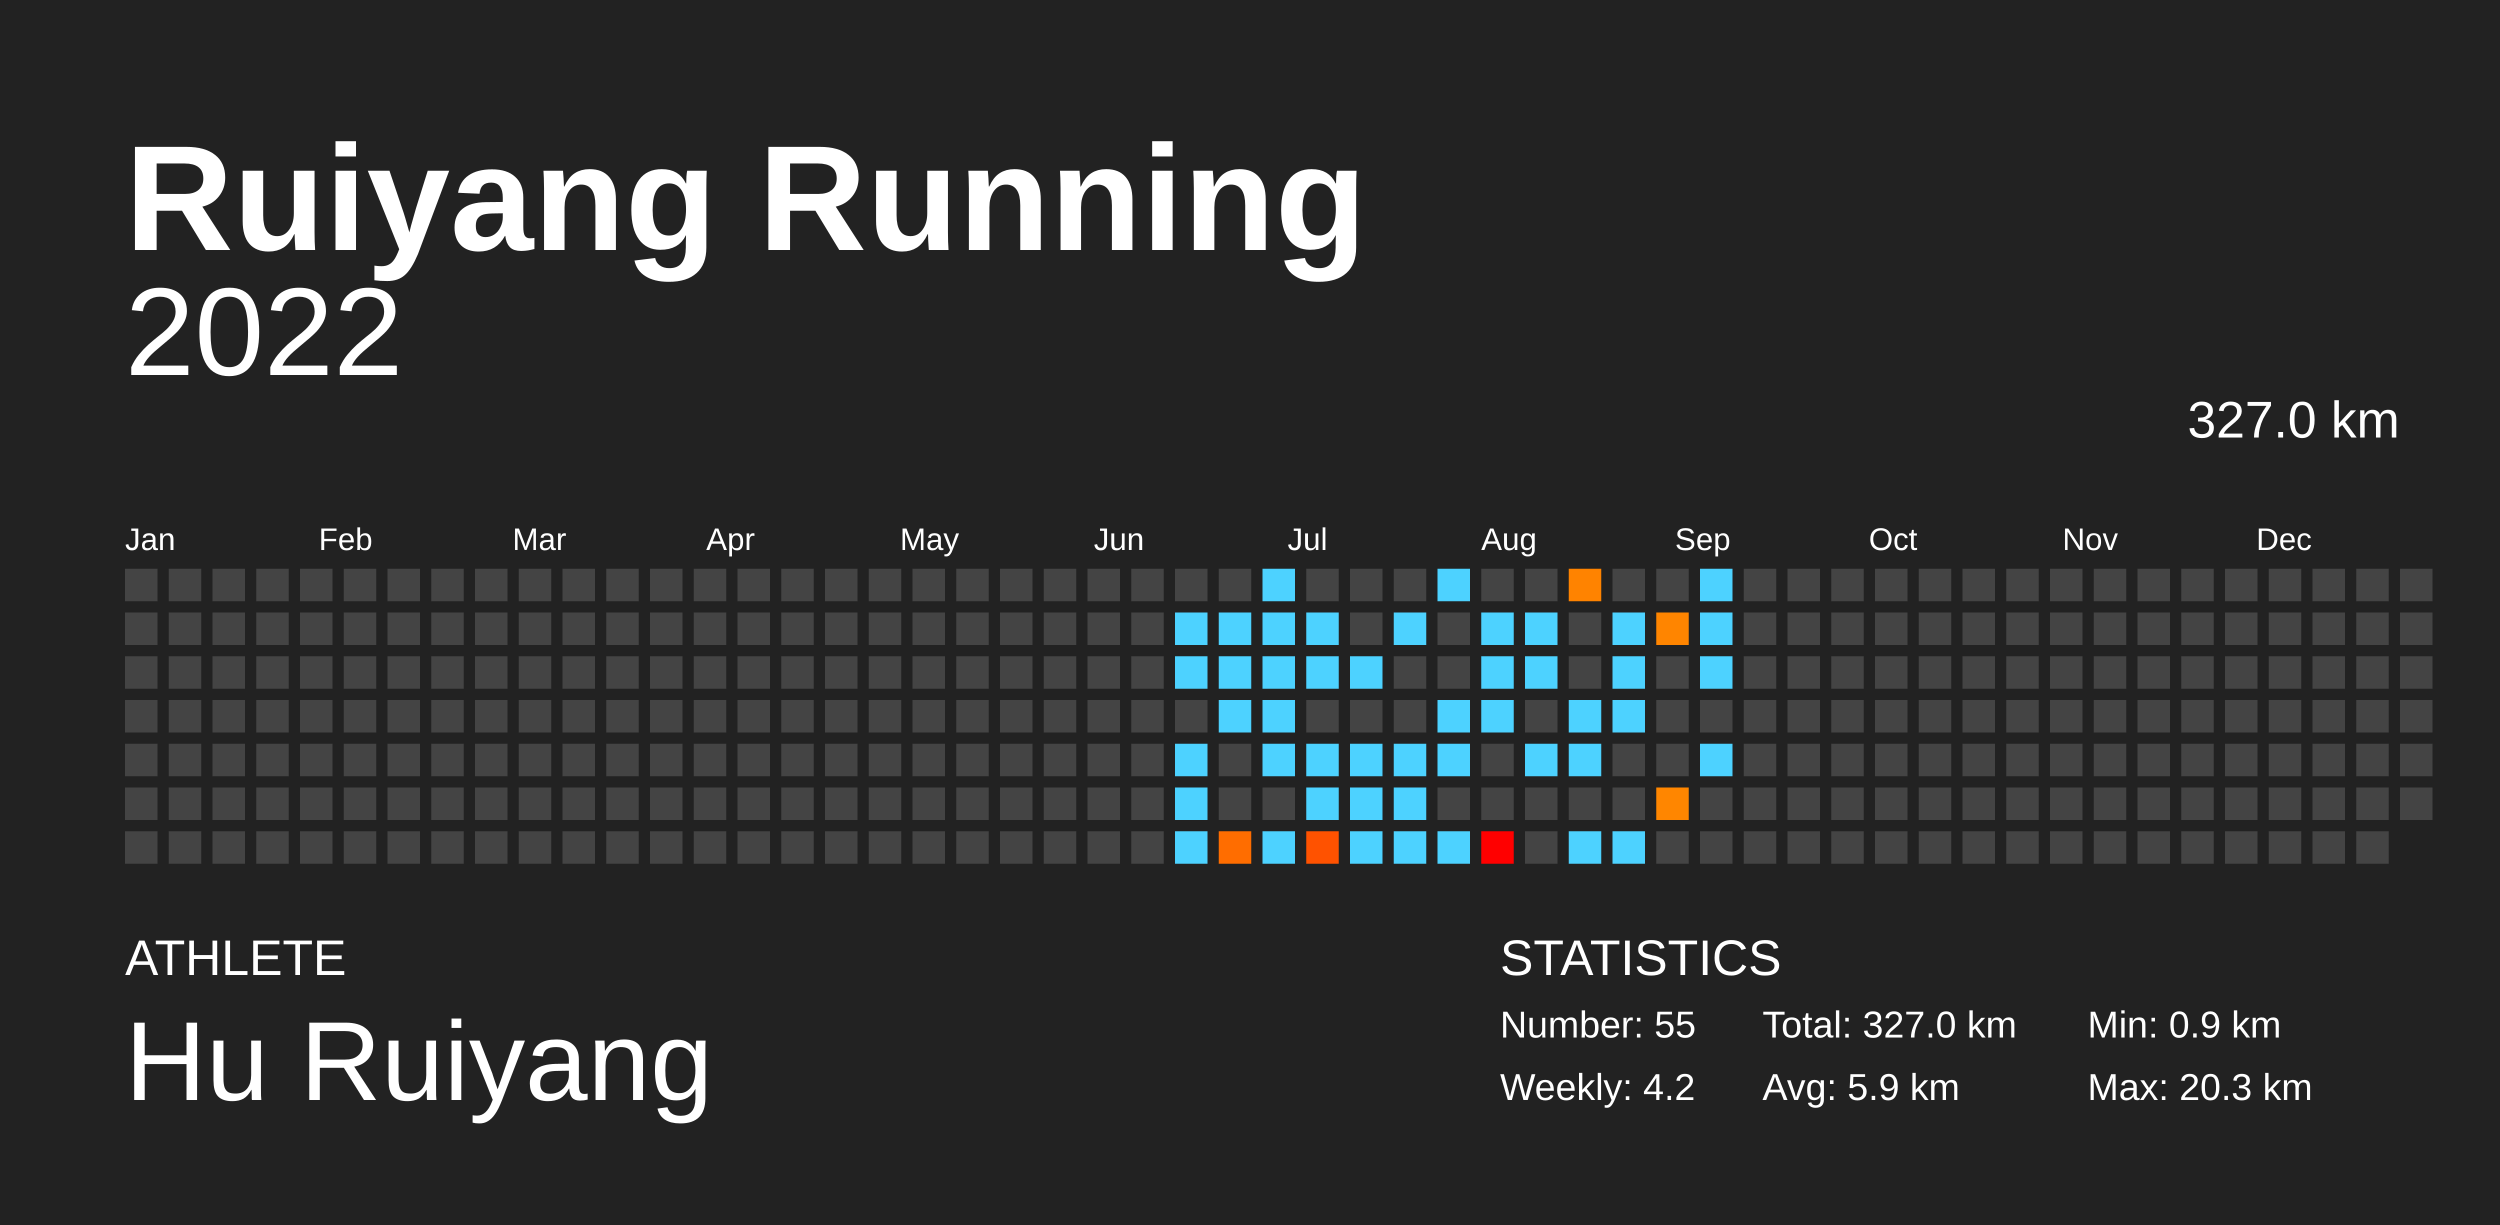
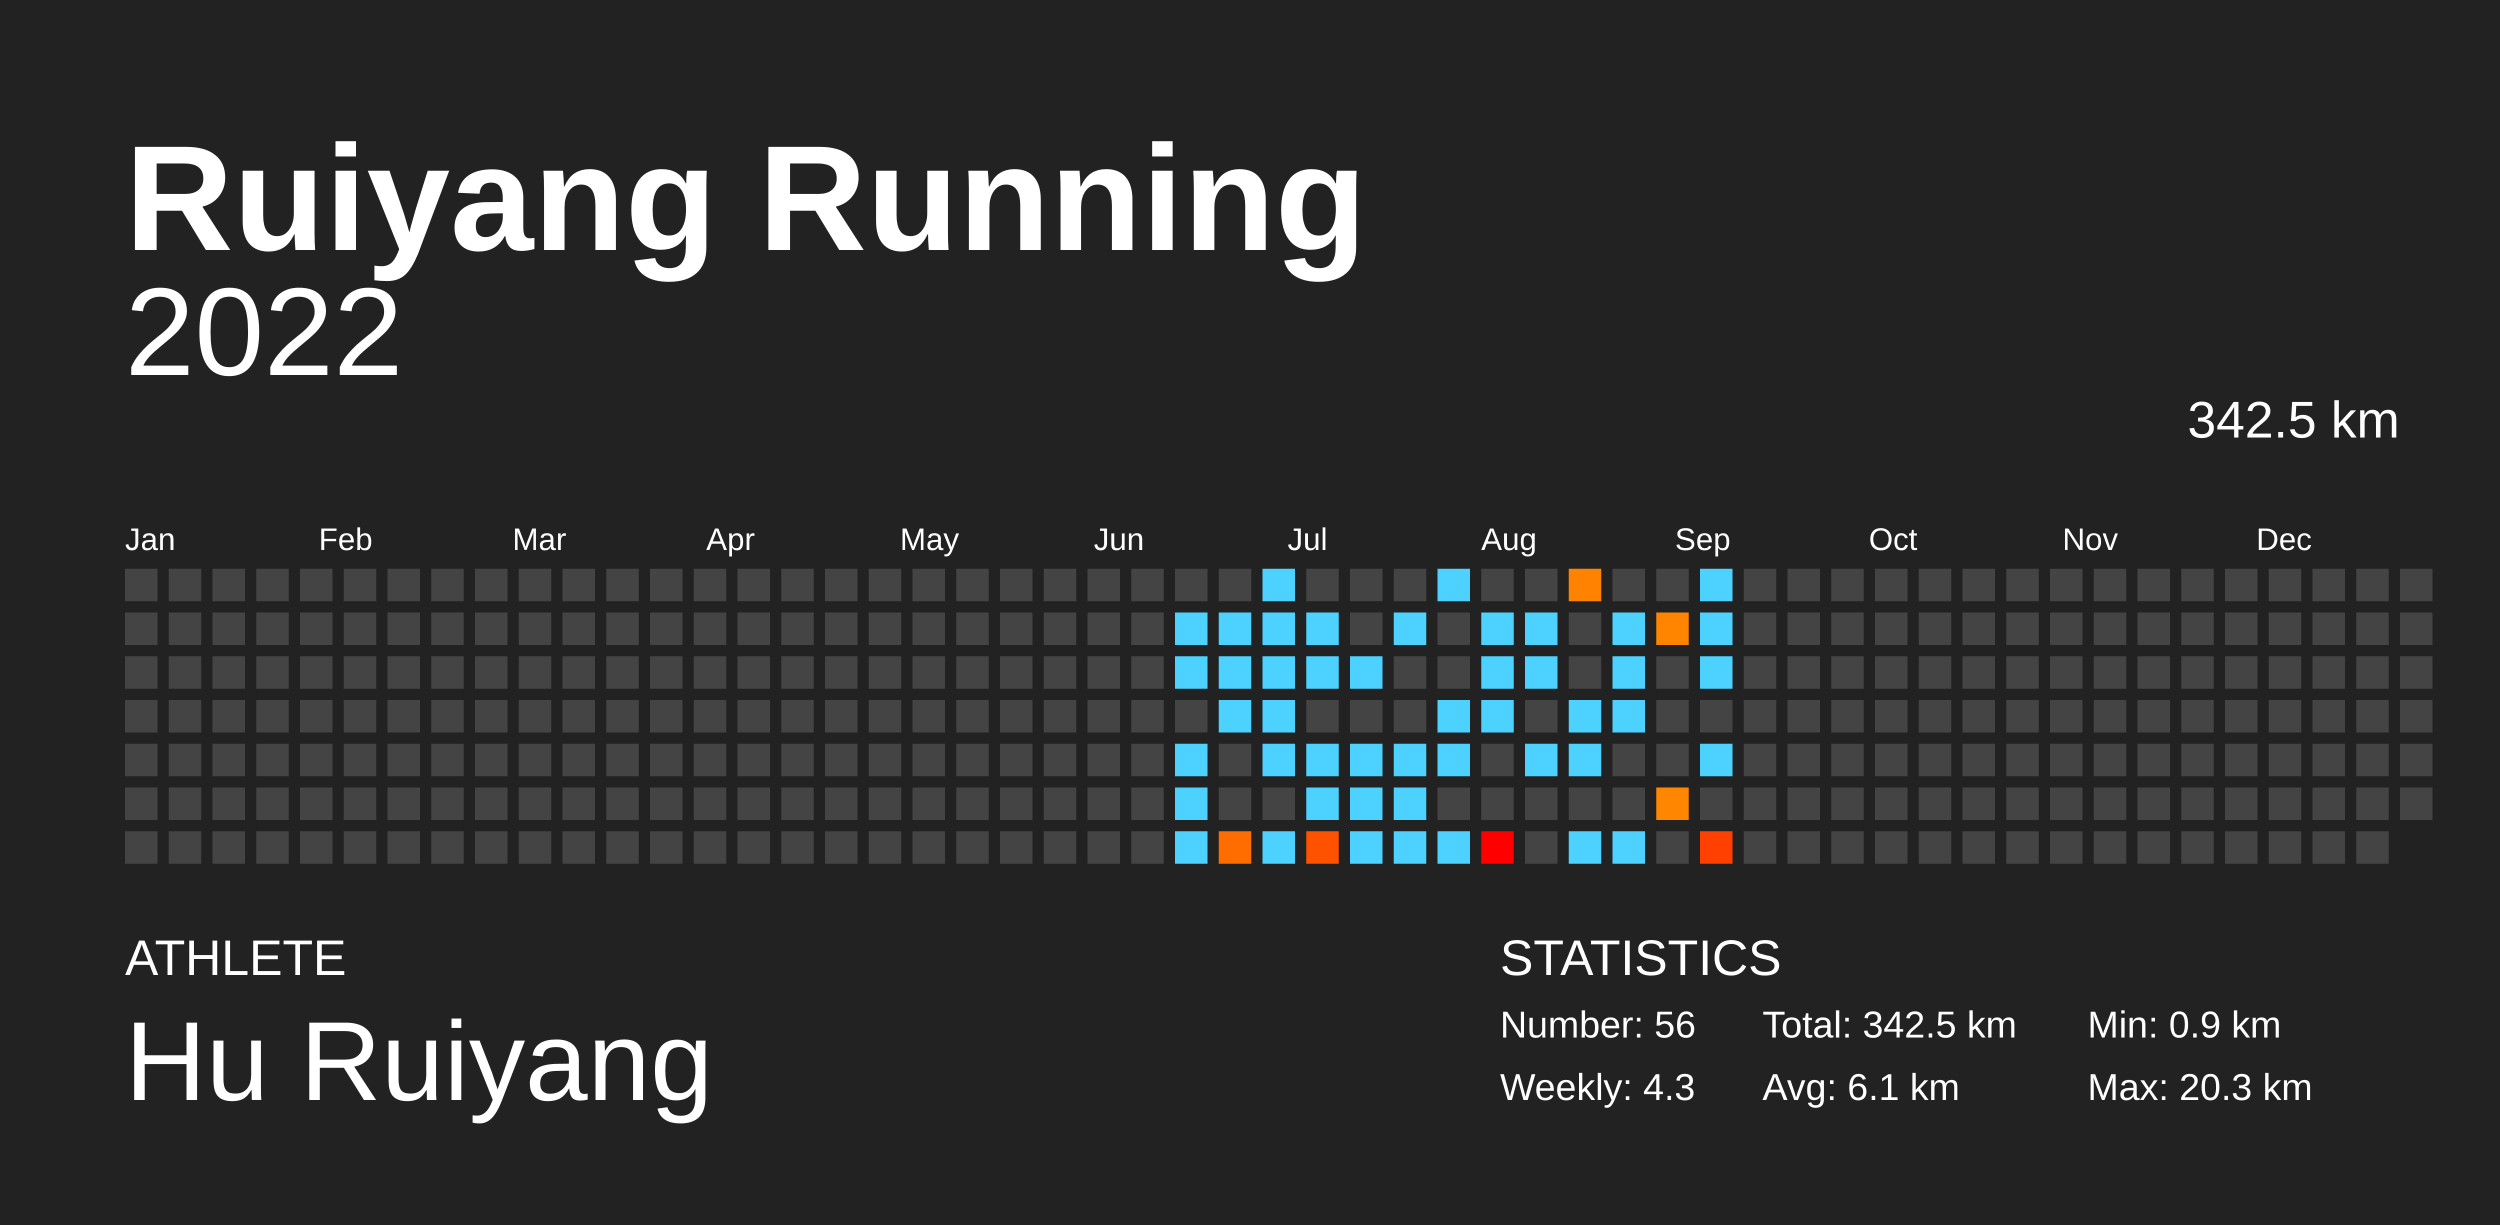
<svg xmlns="http://www.w3.org/2000/svg" baseProfile="full" height="98mm" version="1.1" viewBox="0,0,200,98" width="200mm">
  <defs />
  <rect fill="#222222" height="98" width="200" x="0" y="0" />
  <text fill="#FFFFFF" style="font-size:12px; font-family:Arial; font-weight:bold;" x="10" y="20">Ruiyang Running</text>
  <text fill="#FFFFFF" style="font-size:4px; font-family:Arial" x="10" y="78">ATHLETE</text>
  <text fill="#FFFFFF" style="font-size:9px; font-family:Arial" x="10" y="88">Hu Ruiyang</text>
  <text fill="#FFFFFF" style="font-size:4px; font-family:Arial" x="120" y="78">STATISTICS</text>
-   <text fill="#FFFFFF" style="font-size:3px; font-family:Arial" x="120" y="83">Number: 55</text>
-   <text fill="#FFFFFF" style="font-size:3px; font-family:Arial" x="120" y="88">Weekly: 4.2</text>
-   <text fill="#FFFFFF" style="font-size:3px; font-family:Arial" x="141" y="83">Total: 327.0 km</text>
-   <text fill="#FFFFFF" style="font-size:3px; font-family:Arial" x="141" y="88">Avg: 5.9 km</text>
+   <text fill="#FFFFFF" style="font-size:3px; font-family:Arial" x="120" y="83">Number: 56</text>
+   <text fill="#FFFFFF" style="font-size:3px; font-family:Arial" x="120" y="88">Weekly: 4.3</text>
+   <text fill="#FFFFFF" style="font-size:3px; font-family:Arial" x="141" y="83">Total: 342.5 km</text>
+   <text fill="#FFFFFF" style="font-size:3px; font-family:Arial" x="141" y="88">Avg: 6.1 km</text>
  <text fill="#FFFFFF" style="font-size:3px; font-family:Arial" x="167" y="83">Min: 0.9 km</text>
  <text fill="#FFFFFF" style="font-size:3px; font-family:Arial" x="167" y="88">Max: 20.3 km</text>
  <text alignment-baseline="hanging" fill="#FFFFFF" style="font-size:10.0px; font-family:Arial;" x="10" y="30">2022</text>
-   <text alignment-baseline="hanging" fill="#FFFFFF" style="font-size:4.125px; font-family:Arial;" x="175" y="35">327.0 km</text>
+   <text alignment-baseline="hanging" fill="#FFFFFF" style="font-size:4.125px; font-family:Arial;" x="175" y="35">342.5 km</text>
  <text fill="#FFFFFF" style="font-size:2.5px; font-family:Arial" x="10.0" y="44">Jan</text>
  <text fill="#FFFFFF" style="font-size:2.5px; font-family:Arial" x="25.5" y="44">Feb</text>
  <text fill="#FFFFFF" style="font-size:2.5px; font-family:Arial" x="41.0" y="44">Mar</text>
  <text fill="#FFFFFF" style="font-size:2.5px; font-family:Arial" x="56.5" y="44">Apr</text>
  <text fill="#FFFFFF" style="font-size:2.5px; font-family:Arial" x="72.0" y="44">May</text>
  <text fill="#FFFFFF" style="font-size:2.5px; font-family:Arial" x="87.5" y="44">Jun</text>
  <text fill="#FFFFFF" style="font-size:2.5px; font-family:Arial" x="103.0" y="44">Jul</text>
  <text fill="#FFFFFF" style="font-size:2.5px; font-family:Arial" x="118.5" y="44">Aug</text>
  <text fill="#FFFFFF" style="font-size:2.5px; font-family:Arial" x="134.0" y="44">Sep</text>
  <text fill="#FFFFFF" style="font-size:2.5px; font-family:Arial" x="149.5" y="44">Oct</text>
  <text fill="#FFFFFF" style="font-size:2.5px; font-family:Arial" x="165.0" y="44">Nov</text>
  <text fill="#FFFFFF" style="font-size:2.5px; font-family:Arial" x="180.5" y="44">Dec</text>
  <rect fill="#444444" height="2.6" width="2.6" x="10.0" y="45.5" />
  <rect fill="#444444" height="2.6" width="2.6" x="10.0" y="49.0" />
  <rect fill="#444444" height="2.6" width="2.6" x="10.0" y="52.5" />
  <rect fill="#444444" height="2.6" width="2.6" x="10.0" y="56.0" />
  <rect fill="#444444" height="2.6" width="2.6" x="10.0" y="59.5" />
  <rect fill="#444444" height="2.6" width="2.6" x="10.0" y="63.0" />
  <rect fill="#444444" height="2.6" width="2.6" x="10.0" y="66.5" />
  <rect fill="#444444" height="2.6" width="2.6" x="13.5" y="45.5" />
  <rect fill="#444444" height="2.6" width="2.6" x="13.5" y="49.0" />
  <rect fill="#444444" height="2.6" width="2.6" x="13.5" y="52.5" />
  <rect fill="#444444" height="2.6" width="2.6" x="13.5" y="56.0" />
  <rect fill="#444444" height="2.6" width="2.6" x="13.5" y="59.5" />
  <rect fill="#444444" height="2.6" width="2.6" x="13.5" y="63.0" />
  <rect fill="#444444" height="2.6" width="2.6" x="13.5" y="66.5" />
  <rect fill="#444444" height="2.6" width="2.6" x="17.0" y="45.5" />
  <rect fill="#444444" height="2.6" width="2.6" x="17.0" y="49.0" />
  <rect fill="#444444" height="2.6" width="2.6" x="17.0" y="52.5" />
  <rect fill="#444444" height="2.6" width="2.6" x="17.0" y="56.0" />
  <rect fill="#444444" height="2.6" width="2.6" x="17.0" y="59.5" />
  <rect fill="#444444" height="2.6" width="2.6" x="17.0" y="63.0" />
  <rect fill="#444444" height="2.6" width="2.6" x="17.0" y="66.5" />
  <rect fill="#444444" height="2.6" width="2.6" x="20.5" y="45.5" />
  <rect fill="#444444" height="2.6" width="2.6" x="20.5" y="49.0" />
  <rect fill="#444444" height="2.6" width="2.6" x="20.5" y="52.5" />
  <rect fill="#444444" height="2.6" width="2.6" x="20.5" y="56.0" />
  <rect fill="#444444" height="2.6" width="2.6" x="20.5" y="59.5" />
  <rect fill="#444444" height="2.6" width="2.6" x="20.5" y="63.0" />
  <rect fill="#444444" height="2.6" width="2.6" x="20.5" y="66.5" />
  <rect fill="#444444" height="2.6" width="2.6" x="24.0" y="45.5" />
  <rect fill="#444444" height="2.6" width="2.6" x="24.0" y="49.0" />
  <rect fill="#444444" height="2.6" width="2.6" x="24.0" y="52.5" />
  <rect fill="#444444" height="2.6" width="2.6" x="24.0" y="56.0" />
  <rect fill="#444444" height="2.6" width="2.6" x="24.0" y="59.5" />
  <rect fill="#444444" height="2.6" width="2.6" x="24.0" y="63.0" />
  <rect fill="#444444" height="2.6" width="2.6" x="24.0" y="66.5" />
  <rect fill="#444444" height="2.6" width="2.6" x="27.5" y="45.5" />
  <rect fill="#444444" height="2.6" width="2.6" x="27.5" y="49.0" />
  <rect fill="#444444" height="2.6" width="2.6" x="27.5" y="52.5" />
  <rect fill="#444444" height="2.6" width="2.6" x="27.5" y="56.0" />
  <rect fill="#444444" height="2.6" width="2.6" x="27.5" y="59.5" />
  <rect fill="#444444" height="2.6" width="2.6" x="27.5" y="63.0" />
  <rect fill="#444444" height="2.6" width="2.6" x="27.5" y="66.5" />
  <rect fill="#444444" height="2.6" width="2.6" x="31.0" y="45.5" />
  <rect fill="#444444" height="2.6" width="2.6" x="31.0" y="49.0" />
  <rect fill="#444444" height="2.6" width="2.6" x="31.0" y="52.5" />
  <rect fill="#444444" height="2.6" width="2.6" x="31.0" y="56.0" />
  <rect fill="#444444" height="2.6" width="2.6" x="31.0" y="59.5" />
  <rect fill="#444444" height="2.6" width="2.6" x="31.0" y="63.0" />
  <rect fill="#444444" height="2.6" width="2.6" x="31.0" y="66.5" />
  <rect fill="#444444" height="2.6" width="2.6" x="34.5" y="45.5" />
  <rect fill="#444444" height="2.6" width="2.6" x="34.5" y="49.0" />
  <rect fill="#444444" height="2.6" width="2.6" x="34.5" y="52.5" />
  <rect fill="#444444" height="2.6" width="2.6" x="34.5" y="56.0" />
  <rect fill="#444444" height="2.6" width="2.6" x="34.5" y="59.5" />
  <rect fill="#444444" height="2.6" width="2.6" x="34.5" y="63.0" />
  <rect fill="#444444" height="2.6" width="2.6" x="34.5" y="66.5" />
  <rect fill="#444444" height="2.6" width="2.6" x="38.0" y="45.5" />
  <rect fill="#444444" height="2.6" width="2.6" x="38.0" y="49.0" />
  <rect fill="#444444" height="2.6" width="2.6" x="38.0" y="52.5" />
  <rect fill="#444444" height="2.6" width="2.6" x="38.0" y="56.0" />
  <rect fill="#444444" height="2.6" width="2.6" x="38.0" y="59.5" />
  <rect fill="#444444" height="2.6" width="2.6" x="38.0" y="63.0" />
  <rect fill="#444444" height="2.6" width="2.6" x="38.0" y="66.5" />
  <rect fill="#444444" height="2.6" width="2.6" x="41.5" y="45.5" />
  <rect fill="#444444" height="2.6" width="2.6" x="41.5" y="49.0" />
  <rect fill="#444444" height="2.6" width="2.6" x="41.5" y="52.5" />
  <rect fill="#444444" height="2.6" width="2.6" x="41.5" y="56.0" />
  <rect fill="#444444" height="2.6" width="2.6" x="41.5" y="59.5" />
  <rect fill="#444444" height="2.6" width="2.6" x="41.5" y="63.0" />
  <rect fill="#444444" height="2.6" width="2.6" x="41.5" y="66.5" />
  <rect fill="#444444" height="2.6" width="2.6" x="45.0" y="45.5" />
  <rect fill="#444444" height="2.6" width="2.6" x="45.0" y="49.0" />
  <rect fill="#444444" height="2.6" width="2.6" x="45.0" y="52.5" />
  <rect fill="#444444" height="2.6" width="2.6" x="45.0" y="56.0" />
  <rect fill="#444444" height="2.6" width="2.6" x="45.0" y="59.5" />
  <rect fill="#444444" height="2.6" width="2.6" x="45.0" y="63.0" />
  <rect fill="#444444" height="2.6" width="2.6" x="45.0" y="66.5" />
  <rect fill="#444444" height="2.6" width="2.6" x="48.5" y="45.5" />
  <rect fill="#444444" height="2.6" width="2.6" x="48.5" y="49.0" />
  <rect fill="#444444" height="2.6" width="2.6" x="48.5" y="52.5" />
  <rect fill="#444444" height="2.6" width="2.6" x="48.5" y="56.0" />
  <rect fill="#444444" height="2.6" width="2.6" x="48.5" y="59.5" />
  <rect fill="#444444" height="2.6" width="2.6" x="48.5" y="63.0" />
  <rect fill="#444444" height="2.6" width="2.6" x="48.5" y="66.5" />
  <rect fill="#444444" height="2.6" width="2.6" x="52.0" y="45.5" />
  <rect fill="#444444" height="2.6" width="2.6" x="52.0" y="49.0" />
  <rect fill="#444444" height="2.6" width="2.6" x="52.0" y="52.5" />
  <rect fill="#444444" height="2.6" width="2.6" x="52.0" y="56.0" />
  <rect fill="#444444" height="2.6" width="2.6" x="52.0" y="59.5" />
  <rect fill="#444444" height="2.6" width="2.6" x="52.0" y="63.0" />
  <rect fill="#444444" height="2.6" width="2.6" x="52.0" y="66.5" />
  <rect fill="#444444" height="2.6" width="2.6" x="55.5" y="45.5" />
  <rect fill="#444444" height="2.6" width="2.6" x="55.5" y="49.0" />
  <rect fill="#444444" height="2.6" width="2.6" x="55.5" y="52.5" />
  <rect fill="#444444" height="2.6" width="2.6" x="55.5" y="56.0" />
  <rect fill="#444444" height="2.6" width="2.6" x="55.5" y="59.5" />
  <rect fill="#444444" height="2.6" width="2.6" x="55.5" y="63.0" />
  <rect fill="#444444" height="2.6" width="2.6" x="55.5" y="66.5" />
  <rect fill="#444444" height="2.6" width="2.6" x="59.0" y="45.5" />
  <rect fill="#444444" height="2.6" width="2.6" x="59.0" y="49.0" />
  <rect fill="#444444" height="2.6" width="2.6" x="59.0" y="52.5" />
  <rect fill="#444444" height="2.6" width="2.6" x="59.0" y="56.0" />
  <rect fill="#444444" height="2.6" width="2.6" x="59.0" y="59.5" />
  <rect fill="#444444" height="2.6" width="2.6" x="59.0" y="63.0" />
  <rect fill="#444444" height="2.6" width="2.6" x="59.0" y="66.5" />
  <rect fill="#444444" height="2.6" width="2.6" x="62.5" y="45.5" />
  <rect fill="#444444" height="2.6" width="2.6" x="62.5" y="49.0" />
  <rect fill="#444444" height="2.6" width="2.6" x="62.5" y="52.5" />
  <rect fill="#444444" height="2.6" width="2.6" x="62.5" y="56.0" />
  <rect fill="#444444" height="2.6" width="2.6" x="62.5" y="59.5" />
  <rect fill="#444444" height="2.6" width="2.6" x="62.5" y="63.0" />
  <rect fill="#444444" height="2.6" width="2.6" x="62.5" y="66.5" />
  <rect fill="#444444" height="2.6" width="2.6" x="66.0" y="45.5" />
  <rect fill="#444444" height="2.6" width="2.6" x="66.0" y="49.0" />
  <rect fill="#444444" height="2.6" width="2.6" x="66.0" y="52.5" />
  <rect fill="#444444" height="2.6" width="2.6" x="66.0" y="56.0" />
  <rect fill="#444444" height="2.6" width="2.6" x="66.0" y="59.5" />
  <rect fill="#444444" height="2.6" width="2.6" x="66.0" y="63.0" />
  <rect fill="#444444" height="2.6" width="2.6" x="66.0" y="66.5" />
  <rect fill="#444444" height="2.6" width="2.6" x="69.5" y="45.5" />
  <rect fill="#444444" height="2.6" width="2.6" x="69.5" y="49.0" />
  <rect fill="#444444" height="2.6" width="2.6" x="69.5" y="52.5" />
  <rect fill="#444444" height="2.6" width="2.6" x="69.5" y="56.0" />
  <rect fill="#444444" height="2.6" width="2.6" x="69.5" y="59.5" />
  <rect fill="#444444" height="2.6" width="2.6" x="69.5" y="63.0" />
  <rect fill="#444444" height="2.6" width="2.6" x="69.5" y="66.5" />
  <rect fill="#444444" height="2.6" width="2.6" x="73.0" y="45.5" />
  <rect fill="#444444" height="2.6" width="2.6" x="73.0" y="49.0" />
  <rect fill="#444444" height="2.6" width="2.6" x="73.0" y="52.5" />
  <rect fill="#444444" height="2.6" width="2.6" x="73.0" y="56.0" />
  <rect fill="#444444" height="2.6" width="2.6" x="73.0" y="59.5" />
  <rect fill="#444444" height="2.6" width="2.6" x="73.0" y="63.0" />
  <rect fill="#444444" height="2.6" width="2.6" x="73.0" y="66.5" />
  <rect fill="#444444" height="2.6" width="2.6" x="76.5" y="45.5" />
  <rect fill="#444444" height="2.6" width="2.6" x="76.5" y="49.0" />
  <rect fill="#444444" height="2.6" width="2.6" x="76.5" y="52.5" />
  <rect fill="#444444" height="2.6" width="2.6" x="76.5" y="56.0" />
  <rect fill="#444444" height="2.6" width="2.6" x="76.5" y="59.5" />
  <rect fill="#444444" height="2.6" width="2.6" x="76.5" y="63.0" />
  <rect fill="#444444" height="2.6" width="2.6" x="76.5" y="66.5" />
  <rect fill="#444444" height="2.6" width="2.6" x="80.0" y="45.5" />
  <rect fill="#444444" height="2.6" width="2.6" x="80.0" y="49.0" />
  <rect fill="#444444" height="2.6" width="2.6" x="80.0" y="52.5" />
  <rect fill="#444444" height="2.6" width="2.6" x="80.0" y="56.0" />
  <rect fill="#444444" height="2.6" width="2.6" x="80.0" y="59.5" />
  <rect fill="#444444" height="2.6" width="2.6" x="80.0" y="63.0" />
  <rect fill="#444444" height="2.6" width="2.6" x="80.0" y="66.5" />
  <rect fill="#444444" height="2.6" width="2.6" x="83.5" y="45.5" />
  <rect fill="#444444" height="2.6" width="2.6" x="83.5" y="49.0" />
  <rect fill="#444444" height="2.6" width="2.6" x="83.5" y="52.5" />
  <rect fill="#444444" height="2.6" width="2.6" x="83.5" y="56.0" />
  <rect fill="#444444" height="2.6" width="2.6" x="83.5" y="59.5" />
  <rect fill="#444444" height="2.6" width="2.6" x="83.5" y="63.0" />
  <rect fill="#444444" height="2.6" width="2.6" x="83.5" y="66.5" />
  <rect fill="#444444" height="2.6" width="2.6" x="87.0" y="45.5" />
  <rect fill="#444444" height="2.6" width="2.6" x="87.0" y="49.0" />
  <rect fill="#444444" height="2.6" width="2.6" x="87.0" y="52.5" />
  <rect fill="#444444" height="2.6" width="2.6" x="87.0" y="56.0" />
  <rect fill="#444444" height="2.6" width="2.6" x="87.0" y="59.5" />
  <rect fill="#444444" height="2.6" width="2.6" x="87.0" y="63.0" />
  <rect fill="#444444" height="2.6" width="2.6" x="87.0" y="66.5" />
  <rect fill="#444444" height="2.6" width="2.6" x="90.5" y="45.5" />
  <rect fill="#444444" height="2.6" width="2.6" x="90.5" y="49.0" />
  <rect fill="#444444" height="2.6" width="2.6" x="90.5" y="52.5" />
  <rect fill="#444444" height="2.6" width="2.6" x="90.5" y="56.0" />
  <rect fill="#444444" height="2.6" width="2.6" x="90.5" y="59.5" />
  <rect fill="#444444" height="2.6" width="2.6" x="90.5" y="63.0" />
  <rect fill="#444444" height="2.6" width="2.6" x="90.5" y="66.5" />
  <rect fill="#444444" height="2.6" width="2.6" x="94.0" y="45.5" />
  <rect fill="#4dd2ff" height="2.6" width="2.6" x="94.0" y="49.0" />
  <rect fill="#4dd2ff" height="2.6" width="2.6" x="94.0" y="52.5" />
  <rect fill="#444444" height="2.6" width="2.6" x="94.0" y="56.0" />
  <rect fill="#4dd2ff" height="2.6" width="2.6" x="94.0" y="59.5" />
  <rect fill="#4dd2ff" height="2.6" width="2.6" x="94.0" y="63.0" />
  <rect fill="#4dd2ff" height="2.6" width="2.6" x="94.0" y="66.5" />
  <rect fill="#444444" height="2.6" width="2.6" x="97.5" y="45.5" />
  <rect fill="#4dd2ff" height="2.6" width="2.6" x="97.5" y="49.0" />
  <rect fill="#4dd2ff" height="2.6" width="2.6" x="97.5" y="52.5" />
  <rect fill="#4dd2ff" height="2.6" width="2.6" x="97.5" y="56.0" />
  <rect fill="#444444" height="2.6" width="2.6" x="97.5" y="59.5" />
  <rect fill="#444444" height="2.6" width="2.6" x="97.5" y="63.0" />
  <rect fill="#ff6d00" height="2.6" width="2.6" x="97.5" y="66.5" />
  <rect fill="#4dd2ff" height="2.6" width="2.6" x="101.0" y="45.5" />
  <rect fill="#4dd2ff" height="2.6" width="2.6" x="101.0" y="49.0" />
  <rect fill="#4dd2ff" height="2.6" width="2.6" x="101.0" y="52.5" />
  <rect fill="#4dd2ff" height="2.6" width="2.6" x="101.0" y="56.0" />
  <rect fill="#4dd2ff" height="2.6" width="2.6" x="101.0" y="59.5" />
  <rect fill="#444444" height="2.6" width="2.6" x="101.0" y="63.0" />
  <rect fill="#4dd2ff" height="2.6" width="2.6" x="101.0" y="66.5" />
  <rect fill="#444444" height="2.6" width="2.6" x="104.5" y="45.5" />
  <rect fill="#4dd2ff" height="2.6" width="2.6" x="104.5" y="49.0" />
  <rect fill="#4dd2ff" height="2.6" width="2.6" x="104.5" y="52.5" />
  <rect fill="#444444" height="2.6" width="2.6" x="104.5" y="56.0" />
  <rect fill="#4dd2ff" height="2.6" width="2.6" x="104.5" y="59.5" />
  <rect fill="#4dd2ff" height="2.6" width="2.6" x="104.5" y="63.0" />
  <rect fill="#ff5200" height="2.6" width="2.6" x="104.5" y="66.5" />
  <rect fill="#444444" height="2.6" width="2.6" x="108.0" y="45.5" />
  <rect fill="#444444" height="2.6" width="2.6" x="108.0" y="49.0" />
  <rect fill="#4dd2ff" height="2.6" width="2.6" x="108.0" y="52.5" />
  <rect fill="#444444" height="2.6" width="2.6" x="108.0" y="56.0" />
  <rect fill="#4dd2ff" height="2.6" width="2.6" x="108.0" y="59.5" />
  <rect fill="#4dd2ff" height="2.6" width="2.6" x="108.0" y="63.0" />
  <rect fill="#4dd2ff" height="2.6" width="2.6" x="108.0" y="66.5" />
  <rect fill="#444444" height="2.6" width="2.6" x="111.5" y="45.5" />
  <rect fill="#4dd2ff" height="2.6" width="2.6" x="111.5" y="49.0" />
  <rect fill="#444444" height="2.6" width="2.6" x="111.5" y="52.5" />
  <rect fill="#444444" height="2.6" width="2.6" x="111.5" y="56.0" />
  <rect fill="#4dd2ff" height="2.6" width="2.6" x="111.5" y="59.5" />
  <rect fill="#4dd2ff" height="2.6" width="2.6" x="111.5" y="63.0" />
  <rect fill="#4dd2ff" height="2.6" width="2.6" x="111.5" y="66.5" />
  <rect fill="#4dd2ff" height="2.6" width="2.6" x="115.0" y="45.5" />
  <rect fill="#444444" height="2.6" width="2.6" x="115.0" y="49.0" />
  <rect fill="#444444" height="2.6" width="2.6" x="115.0" y="52.5" />
  <rect fill="#4dd2ff" height="2.6" width="2.6" x="115.0" y="56.0" />
  <rect fill="#4dd2ff" height="2.6" width="2.6" x="115.0" y="59.5" />
  <rect fill="#444444" height="2.6" width="2.6" x="115.0" y="63.0" />
  <rect fill="#4dd2ff" height="2.6" width="2.6" x="115.0" y="66.5" />
  <rect fill="#444444" height="2.6" width="2.6" x="118.5" y="45.5" />
  <rect fill="#4dd2ff" height="2.6" width="2.6" x="118.5" y="49.0" />
  <rect fill="#4dd2ff" height="2.6" width="2.6" x="118.5" y="52.5" />
  <rect fill="#4dd2ff" height="2.6" width="2.6" x="118.5" y="56.0" />
  <rect fill="#444444" height="2.6" width="2.6" x="118.5" y="59.5" />
  <rect fill="#444444" height="2.6" width="2.6" x="118.5" y="63.0" />
  <rect fill="red" height="2.6" width="2.6" x="118.5" y="66.5" />
  <rect fill="#444444" height="2.6" width="2.6" x="122.0" y="45.5" />
  <rect fill="#4dd2ff" height="2.6" width="2.6" x="122.0" y="49.0" />
  <rect fill="#4dd2ff" height="2.6" width="2.6" x="122.0" y="52.5" />
  <rect fill="#444444" height="2.6" width="2.6" x="122.0" y="56.0" />
  <rect fill="#4dd2ff" height="2.6" width="2.6" x="122.0" y="59.5" />
  <rect fill="#444444" height="2.6" width="2.6" x="122.0" y="63.0" />
  <rect fill="#444444" height="2.6" width="2.6" x="122.0" y="66.5" />
  <rect fill="#ff8300" height="2.6" width="2.6" x="125.5" y="45.5" />
  <rect fill="#444444" height="2.6" width="2.6" x="125.5" y="49.0" />
  <rect fill="#444444" height="2.6" width="2.6" x="125.5" y="52.5" />
  <rect fill="#4dd2ff" height="2.6" width="2.6" x="125.5" y="56.0" />
  <rect fill="#4dd2ff" height="2.6" width="2.6" x="125.5" y="59.5" />
  <rect fill="#444444" height="2.6" width="2.6" x="125.5" y="63.0" />
  <rect fill="#4dd2ff" height="2.6" width="2.6" x="125.5" y="66.5" />
  <rect fill="#444444" height="2.6" width="2.6" x="129.0" y="45.5" />
  <rect fill="#4dd2ff" height="2.6" width="2.6" x="129.0" y="49.0" />
  <rect fill="#4dd2ff" height="2.6" width="2.6" x="129.0" y="52.5" />
  <rect fill="#4dd2ff" height="2.6" width="2.6" x="129.0" y="56.0" />
  <rect fill="#444444" height="2.6" width="2.6" x="129.0" y="59.5" />
  <rect fill="#444444" height="2.6" width="2.6" x="129.0" y="63.0" />
  <rect fill="#4dd2ff" height="2.6" width="2.6" x="129.0" y="66.5" />
  <rect fill="#444444" height="2.6" width="2.6" x="132.5" y="45.5" />
  <rect fill="#ff8500" height="2.6" width="2.6" x="132.5" y="49.0" />
  <rect fill="#444444" height="2.6" width="2.6" x="132.5" y="52.5" />
  <rect fill="#444444" height="2.6" width="2.6" x="132.5" y="56.0" />
  <rect fill="#444444" height="2.6" width="2.6" x="132.5" y="59.5" />
  <rect fill="#ff8600" height="2.6" width="2.6" x="132.5" y="63.0" />
  <rect fill="#444444" height="2.6" width="2.6" x="132.5" y="66.5" />
  <rect fill="#4dd2ff" height="2.6" width="2.6" x="136.0" y="45.5" />
  <rect fill="#4dd2ff" height="2.6" width="2.6" x="136.0" y="49.0" />
  <rect fill="#4dd2ff" height="2.6" width="2.6" x="136.0" y="52.5" />
  <rect fill="#444444" height="2.6" width="2.6" x="136.0" y="56.0" />
  <rect fill="#4dd2ff" height="2.6" width="2.6" x="136.0" y="59.5" />
  <rect fill="#444444" height="2.6" width="2.6" x="136.0" y="63.0" />
-   <rect fill="#444444" height="2.6" width="2.6" x="136.0" y="66.5" />
+   <rect fill="#ff4000" height="2.6" width="2.6" x="136.0" y="66.5" />
  <rect fill="#444444" height="2.6" width="2.6" x="139.5" y="45.5" />
  <rect fill="#444444" height="2.6" width="2.6" x="139.5" y="49.0" />
  <rect fill="#444444" height="2.6" width="2.6" x="139.5" y="52.5" />
  <rect fill="#444444" height="2.6" width="2.6" x="139.5" y="56.0" />
  <rect fill="#444444" height="2.6" width="2.6" x="139.5" y="59.5" />
  <rect fill="#444444" height="2.6" width="2.6" x="139.5" y="63.0" />
  <rect fill="#444444" height="2.6" width="2.6" x="139.5" y="66.5" />
  <rect fill="#444444" height="2.6" width="2.6" x="143.0" y="45.5" />
  <rect fill="#444444" height="2.6" width="2.6" x="143.0" y="49.0" />
  <rect fill="#444444" height="2.6" width="2.6" x="143.0" y="52.5" />
  <rect fill="#444444" height="2.6" width="2.6" x="143.0" y="56.0" />
  <rect fill="#444444" height="2.6" width="2.6" x="143.0" y="59.5" />
  <rect fill="#444444" height="2.6" width="2.6" x="143.0" y="63.0" />
  <rect fill="#444444" height="2.6" width="2.6" x="143.0" y="66.5" />
  <rect fill="#444444" height="2.6" width="2.6" x="146.5" y="45.5" />
  <rect fill="#444444" height="2.6" width="2.6" x="146.5" y="49.0" />
  <rect fill="#444444" height="2.6" width="2.6" x="146.5" y="52.5" />
  <rect fill="#444444" height="2.6" width="2.6" x="146.5" y="56.0" />
  <rect fill="#444444" height="2.6" width="2.6" x="146.5" y="59.5" />
  <rect fill="#444444" height="2.6" width="2.6" x="146.5" y="63.0" />
  <rect fill="#444444" height="2.6" width="2.6" x="146.5" y="66.5" />
  <rect fill="#444444" height="2.6" width="2.6" x="150.0" y="45.5" />
  <rect fill="#444444" height="2.6" width="2.6" x="150.0" y="49.0" />
  <rect fill="#444444" height="2.6" width="2.6" x="150.0" y="52.5" />
  <rect fill="#444444" height="2.6" width="2.6" x="150.0" y="56.0" />
  <rect fill="#444444" height="2.6" width="2.6" x="150.0" y="59.5" />
  <rect fill="#444444" height="2.6" width="2.6" x="150.0" y="63.0" />
  <rect fill="#444444" height="2.6" width="2.6" x="150.0" y="66.5" />
  <rect fill="#444444" height="2.6" width="2.6" x="153.5" y="45.5" />
  <rect fill="#444444" height="2.6" width="2.6" x="153.5" y="49.0" />
  <rect fill="#444444" height="2.6" width="2.6" x="153.5" y="52.5" />
  <rect fill="#444444" height="2.6" width="2.6" x="153.5" y="56.0" />
  <rect fill="#444444" height="2.6" width="2.6" x="153.5" y="59.5" />
  <rect fill="#444444" height="2.6" width="2.6" x="153.5" y="63.0" />
  <rect fill="#444444" height="2.6" width="2.6" x="153.5" y="66.5" />
  <rect fill="#444444" height="2.6" width="2.6" x="157.0" y="45.5" />
  <rect fill="#444444" height="2.6" width="2.6" x="157.0" y="49.0" />
  <rect fill="#444444" height="2.6" width="2.6" x="157.0" y="52.5" />
  <rect fill="#444444" height="2.6" width="2.6" x="157.0" y="56.0" />
  <rect fill="#444444" height="2.6" width="2.6" x="157.0" y="59.5" />
  <rect fill="#444444" height="2.6" width="2.6" x="157.0" y="63.0" />
  <rect fill="#444444" height="2.6" width="2.6" x="157.0" y="66.5" />
  <rect fill="#444444" height="2.6" width="2.6" x="160.5" y="45.5" />
  <rect fill="#444444" height="2.6" width="2.6" x="160.5" y="49.0" />
  <rect fill="#444444" height="2.6" width="2.6" x="160.5" y="52.5" />
  <rect fill="#444444" height="2.6" width="2.6" x="160.5" y="56.0" />
  <rect fill="#444444" height="2.6" width="2.6" x="160.5" y="59.5" />
  <rect fill="#444444" height="2.6" width="2.6" x="160.5" y="63.0" />
  <rect fill="#444444" height="2.6" width="2.6" x="160.5" y="66.5" />
  <rect fill="#444444" height="2.6" width="2.6" x="164.0" y="45.5" />
  <rect fill="#444444" height="2.6" width="2.6" x="164.0" y="49.0" />
  <rect fill="#444444" height="2.6" width="2.6" x="164.0" y="52.5" />
  <rect fill="#444444" height="2.6" width="2.6" x="164.0" y="56.0" />
  <rect fill="#444444" height="2.6" width="2.6" x="164.0" y="59.5" />
  <rect fill="#444444" height="2.6" width="2.6" x="164.0" y="63.0" />
  <rect fill="#444444" height="2.6" width="2.6" x="164.0" y="66.5" />
  <rect fill="#444444" height="2.6" width="2.6" x="167.5" y="45.5" />
  <rect fill="#444444" height="2.6" width="2.6" x="167.5" y="49.0" />
  <rect fill="#444444" height="2.6" width="2.6" x="167.5" y="52.5" />
  <rect fill="#444444" height="2.6" width="2.6" x="167.5" y="56.0" />
  <rect fill="#444444" height="2.6" width="2.6" x="167.5" y="59.5" />
  <rect fill="#444444" height="2.6" width="2.6" x="167.5" y="63.0" />
  <rect fill="#444444" height="2.6" width="2.6" x="167.5" y="66.5" />
  <rect fill="#444444" height="2.6" width="2.6" x="171.0" y="45.5" />
  <rect fill="#444444" height="2.6" width="2.6" x="171.0" y="49.0" />
  <rect fill="#444444" height="2.6" width="2.6" x="171.0" y="52.5" />
  <rect fill="#444444" height="2.6" width="2.6" x="171.0" y="56.0" />
  <rect fill="#444444" height="2.6" width="2.6" x="171.0" y="59.5" />
  <rect fill="#444444" height="2.6" width="2.6" x="171.0" y="63.0" />
  <rect fill="#444444" height="2.6" width="2.6" x="171.0" y="66.5" />
  <rect fill="#444444" height="2.6" width="2.6" x="174.5" y="45.5" />
  <rect fill="#444444" height="2.6" width="2.6" x="174.5" y="49.0" />
  <rect fill="#444444" height="2.6" width="2.6" x="174.5" y="52.5" />
  <rect fill="#444444" height="2.6" width="2.6" x="174.5" y="56.0" />
  <rect fill="#444444" height="2.6" width="2.6" x="174.5" y="59.5" />
  <rect fill="#444444" height="2.6" width="2.6" x="174.5" y="63.0" />
  <rect fill="#444444" height="2.6" width="2.6" x="174.5" y="66.5" />
  <rect fill="#444444" height="2.6" width="2.6" x="178.0" y="45.5" />
  <rect fill="#444444" height="2.6" width="2.6" x="178.0" y="49.0" />
  <rect fill="#444444" height="2.6" width="2.6" x="178.0" y="52.5" />
  <rect fill="#444444" height="2.6" width="2.6" x="178.0" y="56.0" />
  <rect fill="#444444" height="2.6" width="2.6" x="178.0" y="59.5" />
  <rect fill="#444444" height="2.6" width="2.6" x="178.0" y="63.0" />
  <rect fill="#444444" height="2.6" width="2.6" x="178.0" y="66.5" />
  <rect fill="#444444" height="2.6" width="2.6" x="181.5" y="45.5" />
  <rect fill="#444444" height="2.6" width="2.6" x="181.5" y="49.0" />
  <rect fill="#444444" height="2.6" width="2.6" x="181.5" y="52.5" />
  <rect fill="#444444" height="2.6" width="2.6" x="181.5" y="56.0" />
  <rect fill="#444444" height="2.6" width="2.6" x="181.5" y="59.5" />
  <rect fill="#444444" height="2.6" width="2.6" x="181.5" y="63.0" />
  <rect fill="#444444" height="2.6" width="2.6" x="181.5" y="66.5" />
  <rect fill="#444444" height="2.6" width="2.6" x="185.0" y="45.5" />
  <rect fill="#444444" height="2.6" width="2.6" x="185.0" y="49.0" />
  <rect fill="#444444" height="2.6" width="2.6" x="185.0" y="52.5" />
  <rect fill="#444444" height="2.6" width="2.6" x="185.0" y="56.0" />
  <rect fill="#444444" height="2.6" width="2.6" x="185.0" y="59.5" />
  <rect fill="#444444" height="2.6" width="2.6" x="185.0" y="63.0" />
  <rect fill="#444444" height="2.6" width="2.6" x="185.0" y="66.5" />
  <rect fill="#444444" height="2.6" width="2.6" x="188.5" y="45.5" />
  <rect fill="#444444" height="2.6" width="2.6" x="188.5" y="49.0" />
  <rect fill="#444444" height="2.6" width="2.6" x="188.5" y="52.5" />
  <rect fill="#444444" height="2.6" width="2.6" x="188.5" y="56.0" />
  <rect fill="#444444" height="2.6" width="2.6" x="188.5" y="59.5" />
  <rect fill="#444444" height="2.6" width="2.6" x="188.5" y="63.0" />
  <rect fill="#444444" height="2.6" width="2.6" x="188.5" y="66.5" />
  <rect fill="#444444" height="2.6" width="2.6" x="192.0" y="45.5" />
  <rect fill="#444444" height="2.6" width="2.6" x="192.0" y="49.0" />
  <rect fill="#444444" height="2.6" width="2.6" x="192.0" y="52.5" />
  <rect fill="#444444" height="2.6" width="2.6" x="192.0" y="56.0" />
  <rect fill="#444444" height="2.6" width="2.6" x="192.0" y="59.5" />
  <rect fill="#444444" height="2.6" width="2.6" x="192.0" y="63.0" />
</svg>
